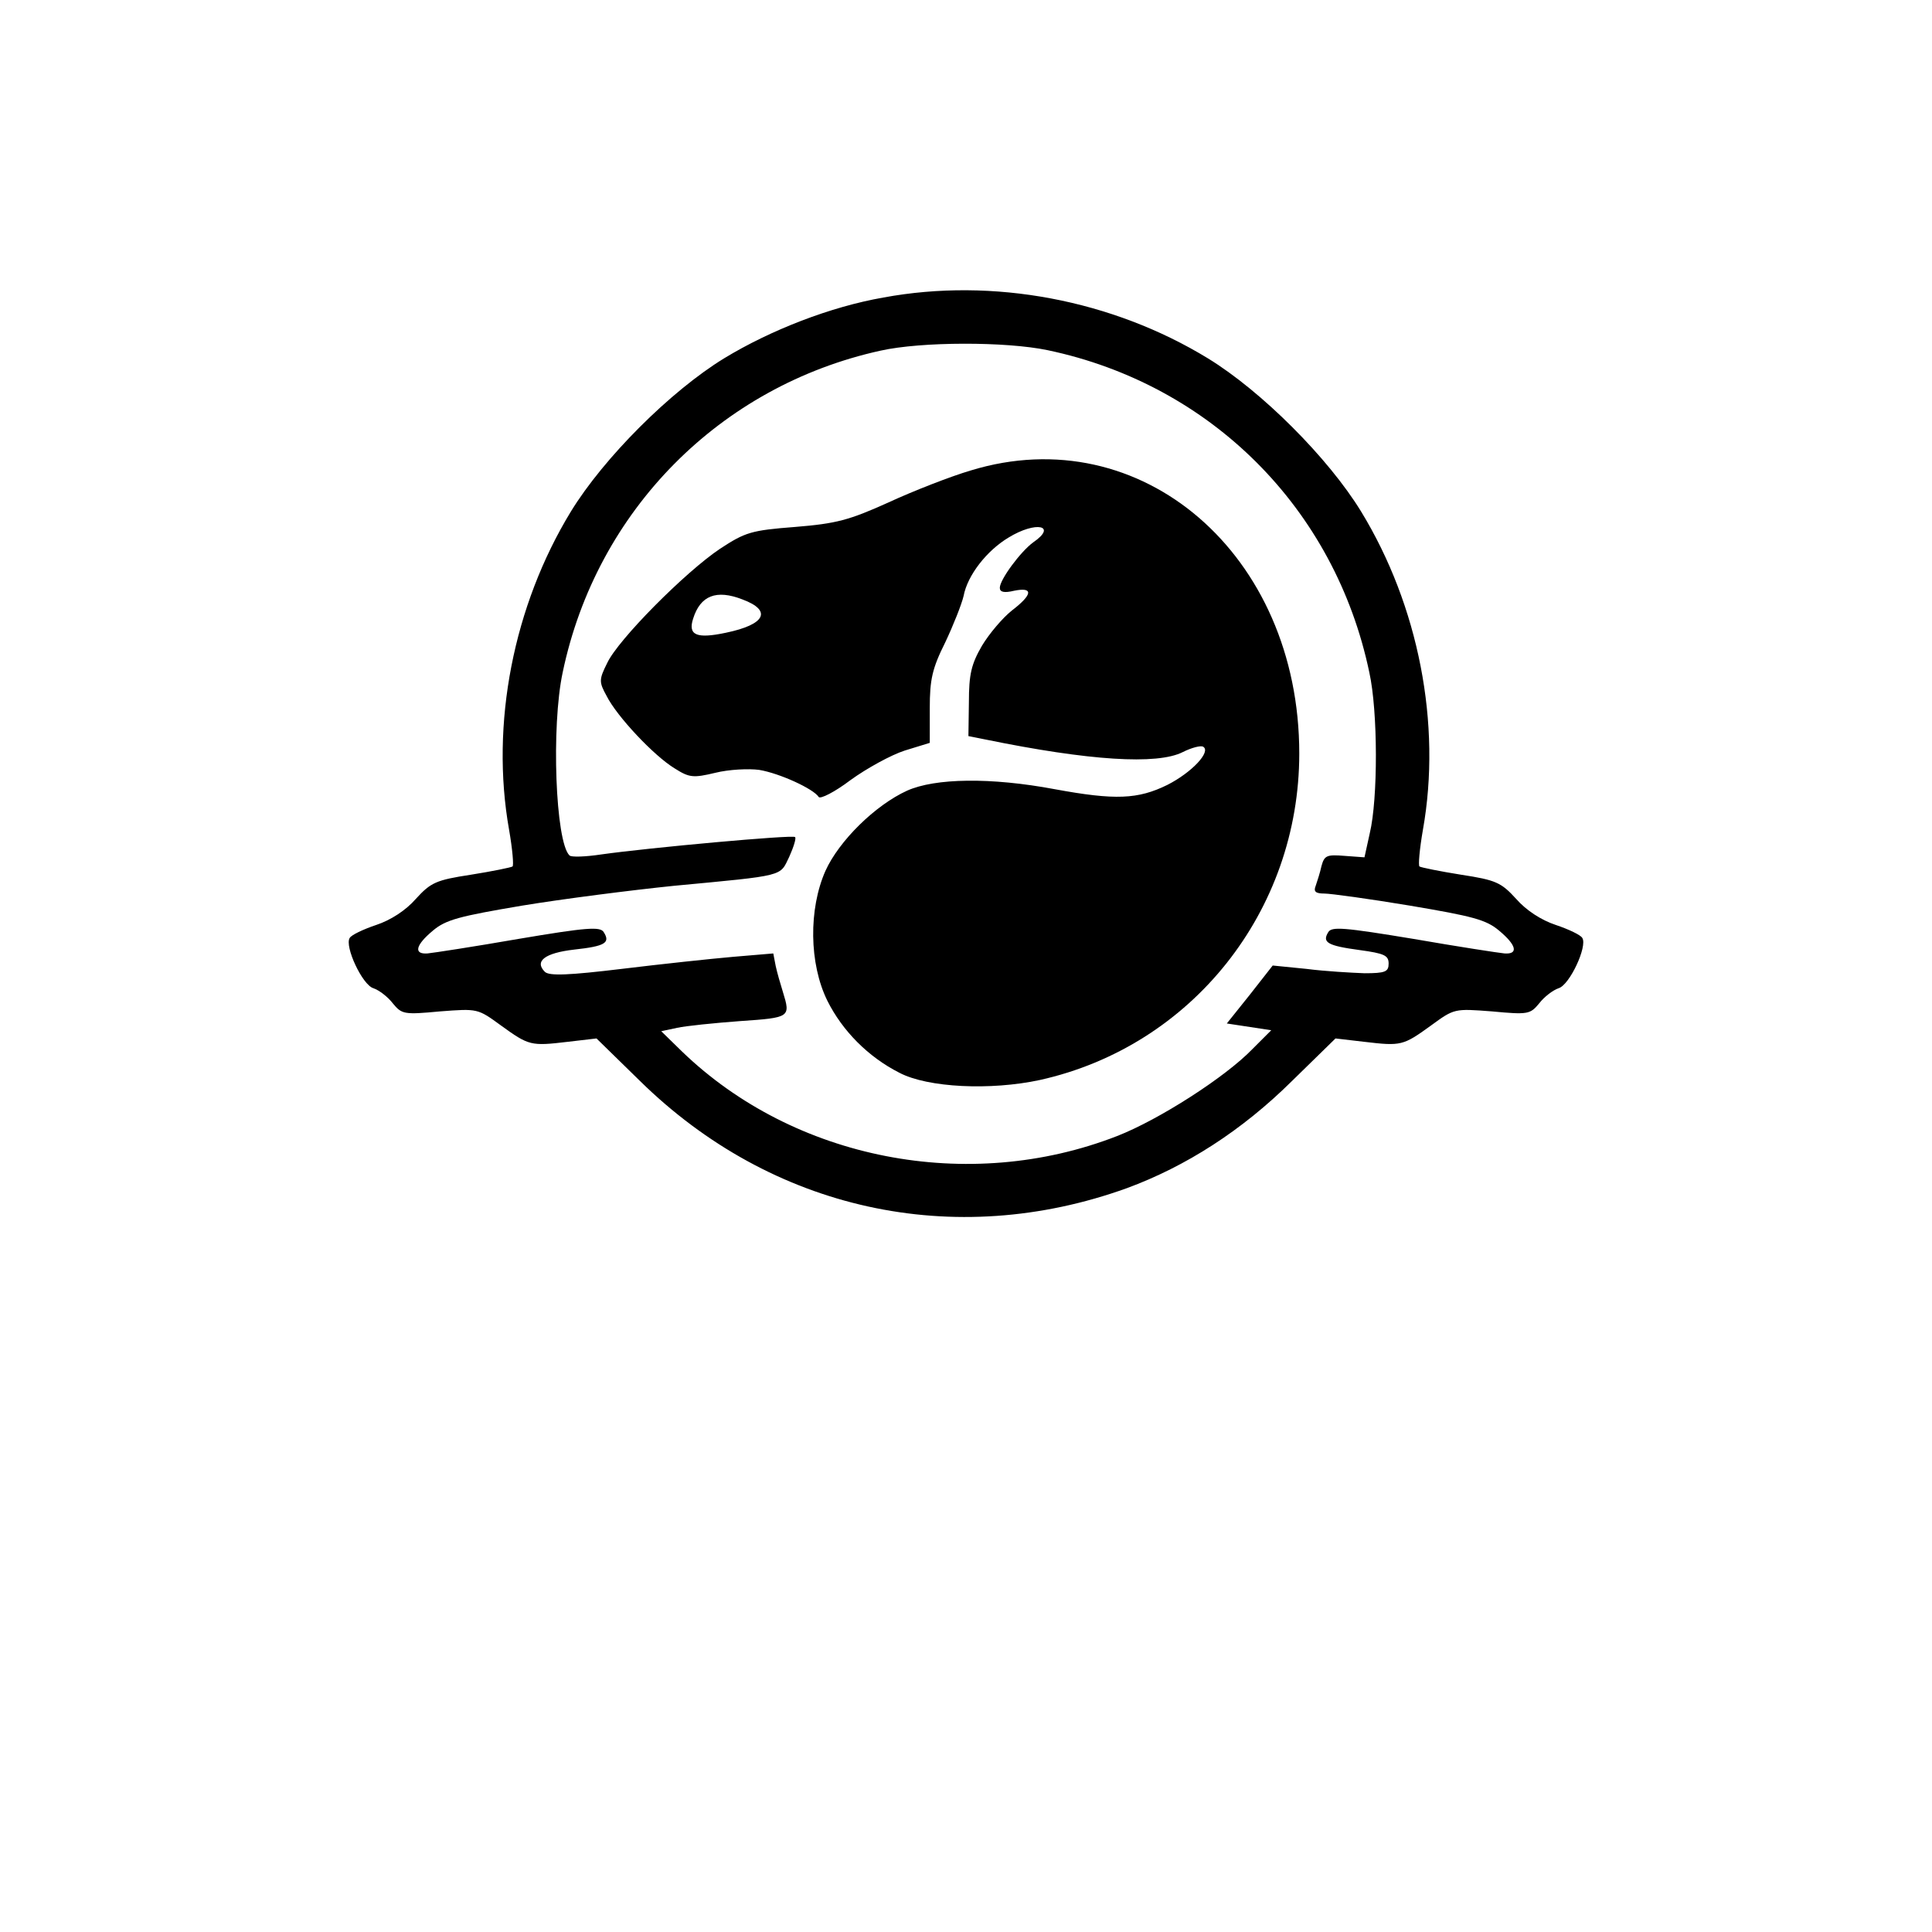
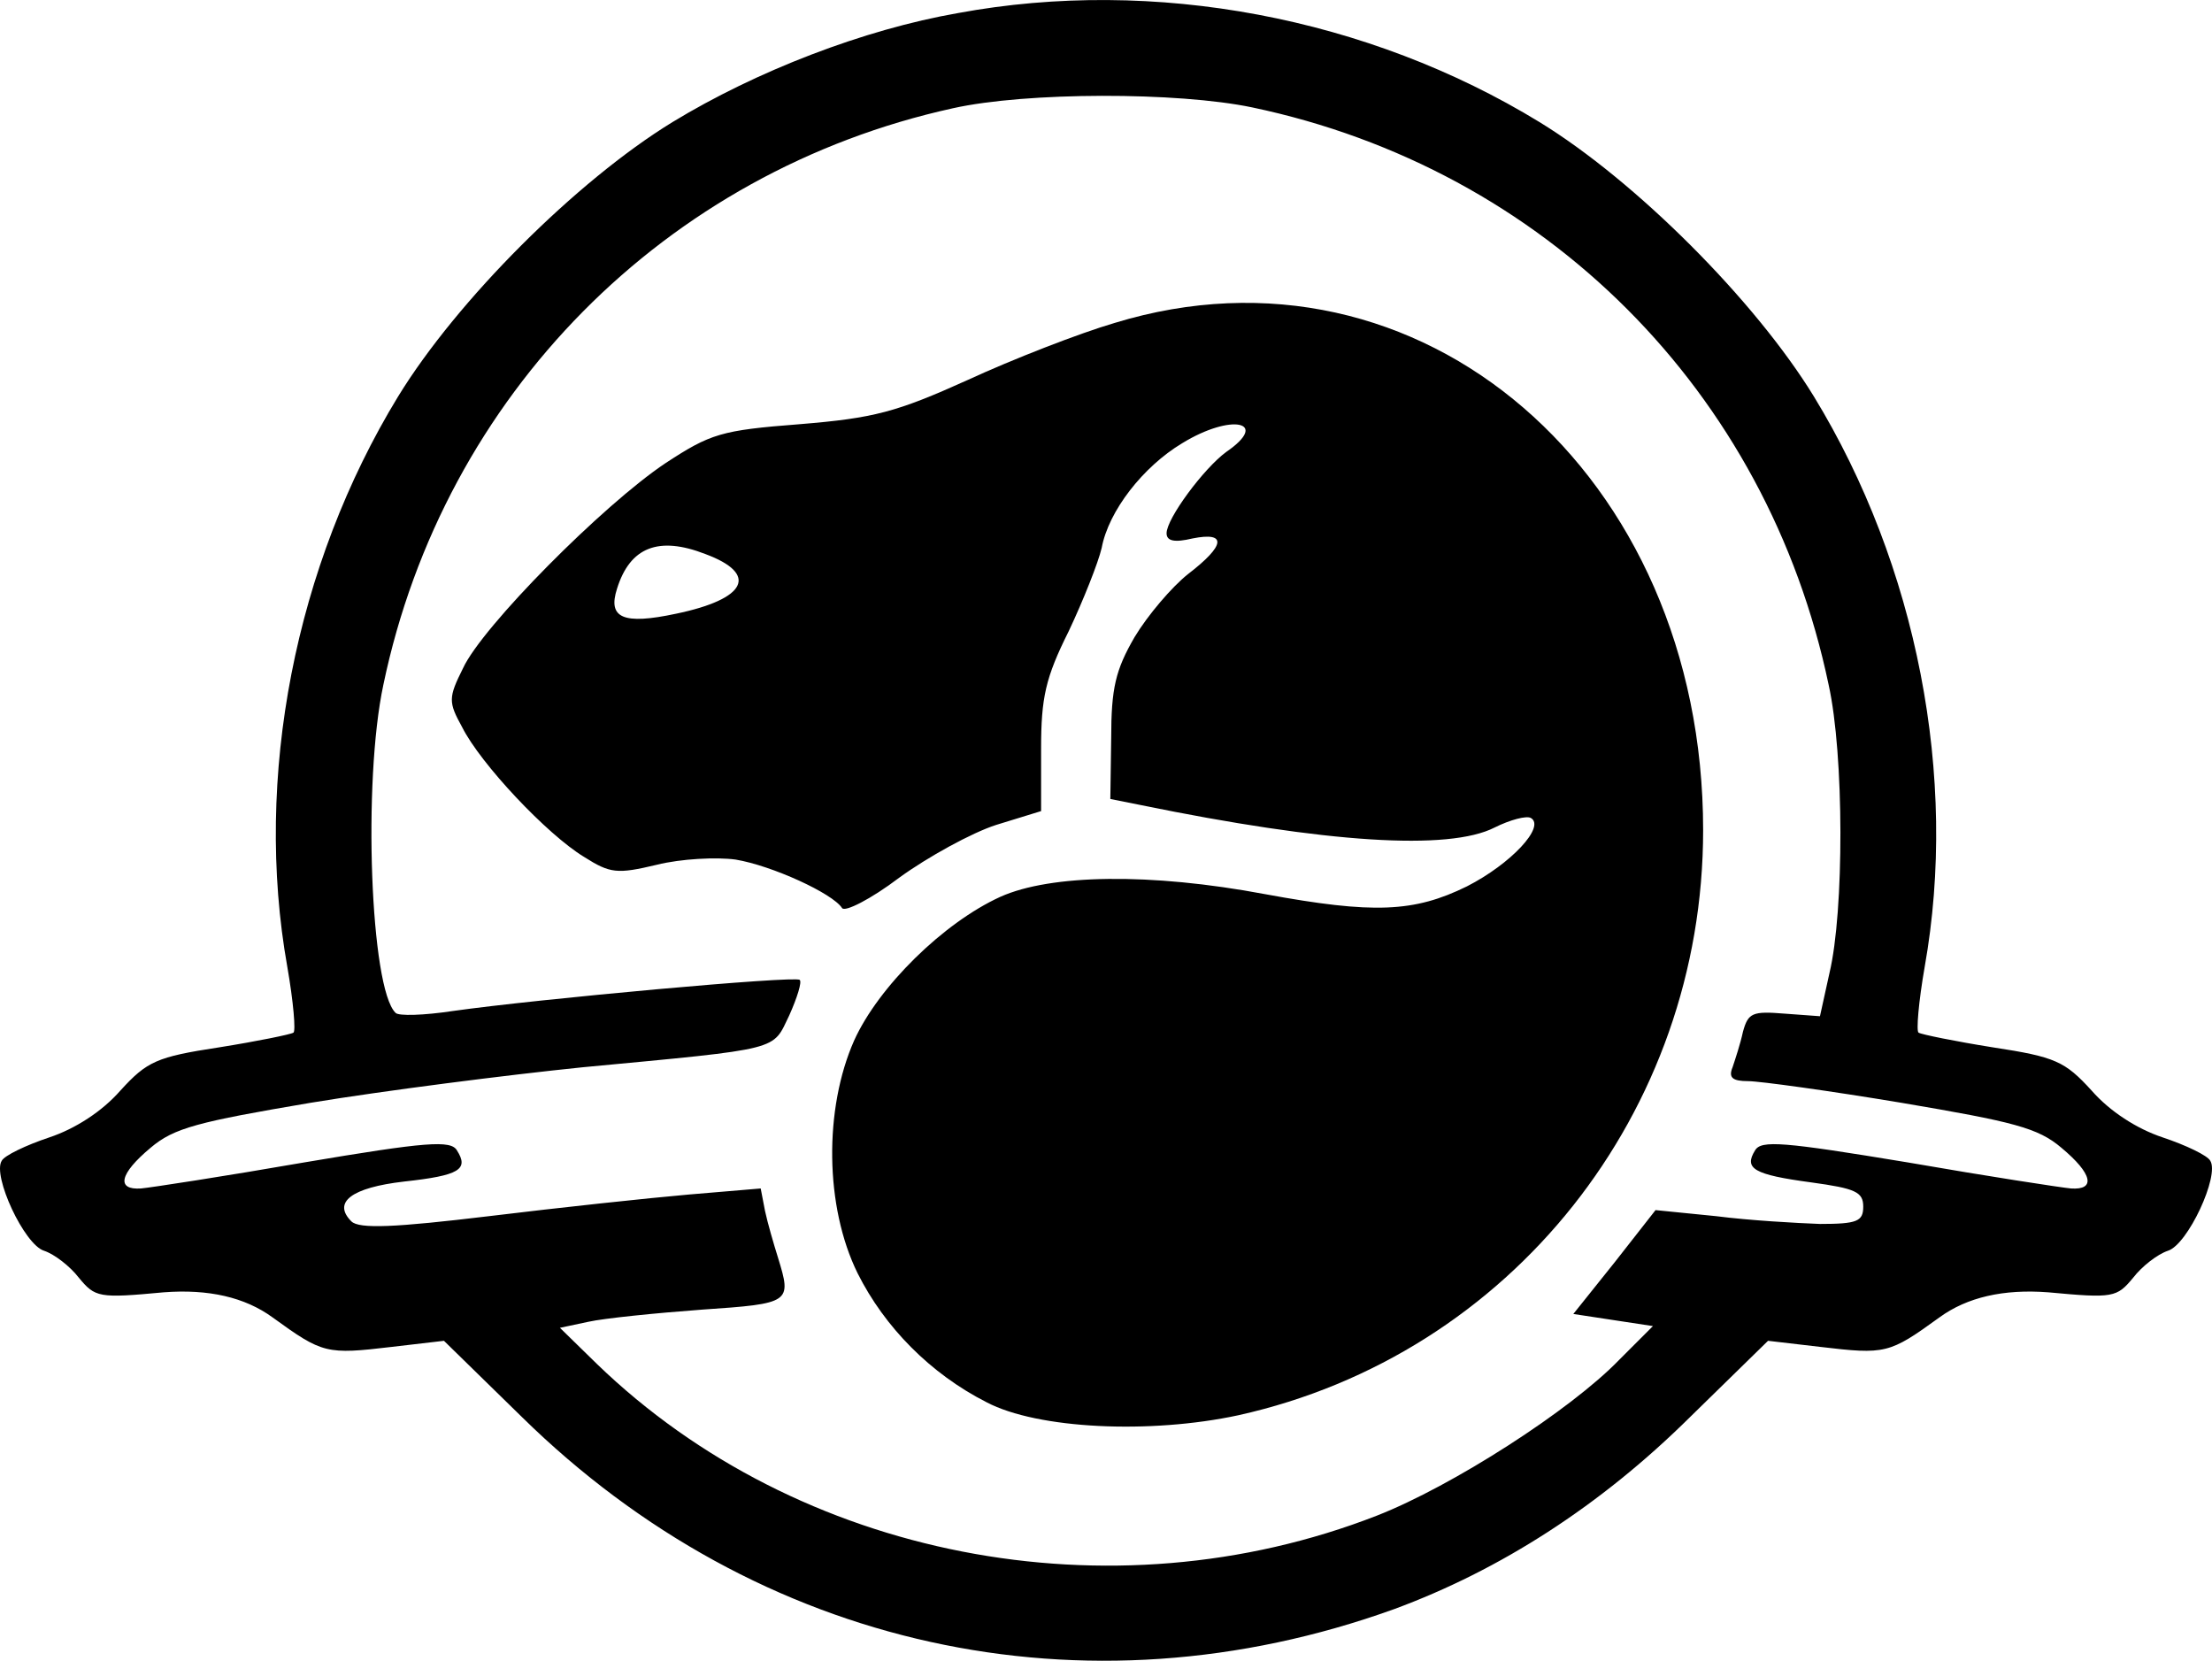
- <svg xmlns="http://www.w3.org/2000/svg" version="1.0" width="400pt" height="400pt" viewBox="0 0 400 400" preserveAspectRatio="xMidYMid meet">
-   <g transform="translate(0,400) scale(0.1,-0.1)" fill="#000000" stroke="none">
-     <path d="M1829 3384 c-109 -19 -233 -67 -330 -126 -111 -68 -249 -206 -317 -317 -119 -195 -167 -440 -128 -659 7 -40 10 -75 7 -76 -3 -2 -42 -10 -86 -17 -72 -11 -83 -16 -114 -50 -21 -24 -52 -44 -82 -54 -27 -9 -52 -21 -55 -27 -11 -17 26 -97 49 -104 12 -4 30 -18 40 -31 19 -23 23 -24 98 -17 78 6 78 6 126 -29 58 -42 62 -43 138 -34 l60 7 90 -88 c273 -268 650 -351 1008 -222 122 45 238 119 342 222 l90 88 60 -7 c76 -9 80 -8 138 34 48 35 48 35 126 29 75 -7 79 -6 98 17 10 13 28 27 40 31 23 7 60 87 49 104 -3 6 -28 18 -55 27 -30 10 -61 30 -82 54 -31 34 -42 39 -114 50 -44 7 -83 15 -86 17 -3 1 0 36 7 76 39 219 -9 464 -128 659 -68 111 -206 249 -317 317 -198 121 -445 168 -672 126z m340 -109 c338 -71 595 -328 666 -667 18 -81 18 -262 1 -333 l-11 -50 -41 3 c-37 3 -42 1 -48 -21 -3 -14 -9 -32 -12 -41 -5 -12 0 -16 18 -16 13 0 93 -11 177 -25 130 -22 158 -29 185 -52 36 -30 40 -49 11 -47 -11 1 -96 14 -188 30 -145 24 -170 26 -177 14 -13 -21 -2 -28 65 -37 51 -7 60 -11 60 -28 0 -17 -7 -20 -50 -20 -27 1 -81 4 -120 9 l-70 7 -47 -60 -48 -60 46 -7 46 -7 -39 -39 c-56 -58 -193 -146 -280 -180 -308 -120 -669 -49 -901 175 l-43 42 33 7 c18 4 77 10 131 14 103 7 104 8 88 60 -5 16 -12 40 -15 54 l-5 26 -83 -7 c-46 -4 -149 -15 -231 -25 -108 -13 -150 -15 -159 -6 -22 22 0 39 61 46 64 7 75 14 61 36 -7 12 -35 10 -177 -14 -92 -16 -177 -29 -188 -30 -29 -2 -25 17 11 47 27 23 55 30 185 52 85 14 226 32 314 41 233 22 219 19 239 60 9 20 15 39 12 41 -5 5 -302 -22 -401 -36 -33 -5 -63 -6 -66 -2 -29 28 -38 267 -14 379 70 335 326 593 658 666 85 19 260 19 346 1z" />
-     <path d="M2010 3026 c-41 -12 -118 -42 -170 -66 -82 -37 -108 -44 -194 -51 -91 -7 -103 -11 -155 -45 -72 -48 -212 -189 -234 -237 -17 -34 -17 -39 -1 -68 21 -42 98 -124 141 -150 30 -19 38 -20 84 -9 28 7 69 9 91 6 42 -7 112 -39 123 -56 3 -5 33 10 66 35 33 24 84 52 112 61 l52 16 0 72 c0 59 5 82 32 136 17 36 34 79 38 96 8 43 48 94 93 121 57 35 102 25 51 -10 -26 -19 -69 -77 -69 -94 0 -9 9 -11 30 -6 40 8 38 -8 -5 -41 -19 -15 -47 -48 -62 -73 -22 -38 -27 -59 -27 -117 l-1 -70 35 -7 c215 -44 356 -53 409 -26 18 9 37 14 42 11 17 -10 -23 -53 -74 -79 -61 -30 -108 -32 -233 -9 -133 25 -248 23 -306 -3 -66 -30 -141 -104 -169 -166 -35 -79 -34 -192 4 -269 31 -62 84 -116 149 -149 59 -31 189 -37 291 -15 315 70 537 350 537 676 0 412 -327 694 -680 586z m-473 -267 c62 -23 48 -52 -34 -69 -61 -13 -79 -5 -68 29 15 48 48 61 102 40z" />
-   </g>
+ <svg xmlns="http://www.w3.org/2000/svg" id="Layer_1" data-name="Layer 1" viewBox="0 0 255.6 191.87">
+   <defs>
+     <style>
+       .cls-1 {
+         stroke-width: 0px;
+       }
+     </style>
+   </defs>
+   <path class="cls-1" d="M110.7,1.51c-10.9,1.9-23.3,6.7-33,12.6-11.1,6.8-24.9,20.6-31.7,31.7-11.9,19.5-16.7,44-12.8,65.9.7,4,1,7.5.7,7.6-.3.2-4.2,1-8.6,1.7-7.2,1.1-8.3,1.6-11.4,5-2.1,2.4-5.2,4.4-8.2,5.4-2.7.9-5.2,2.1-5.5,2.7-1.1,1.7,2.6,9.7,4.9,10.4,1.2.4,3,1.8,4,3.1,1.9,2.3,2.3,2.4,9.8,1.7q7.8-.6,12.6,2.9c5.8,4.2,6.2,4.3,13.8,3.4l6-.7,9,8.8c27.3,26.8,65,35.1,100.8,22.2,12.2-4.5,23.8-11.9,34.2-22.2l9-8.8,6,.7c7.6.9,8,.8,13.8-3.4q4.8-3.5,12.6-2.9c7.5.7,7.9.6,9.8-1.7,1-1.3,2.8-2.7,4-3.1,2.3-.7,6-8.7,4.9-10.4-.3-.6-2.8-1.8-5.5-2.7-3-1-6.1-3-8.2-5.4-3.1-3.4-4.2-3.9-11.4-5-4.4-.7-8.3-1.5-8.6-1.7-.3-.1,0-3.6.7-7.6,3.9-21.9-.9-46.4-12.8-65.9-6.8-11.1-20.6-24.9-31.7-31.7C158.1,2.01,133.4-2.69,110.7,1.51ZM144.7,12.41c33.8,7.1,59.5,32.8,66.6,66.7,1.8,8.1,1.8,26.2.1,33.3l-1.1,5-4.1-.3c-3.7-.3-4.2-.1-4.8,2.1-.3,1.4-.9,3.2-1.2,4.1-.5,1.2,0,1.6,1.8,1.6,1.3,0,9.3,1.1,17.7,2.5,13,2.2,15.8,2.9,18.5,5.2,3.6,3,4,4.9,1.1,4.7-1.1-.1-9.6-1.4-18.8-3-14.5-2.4-17-2.6-17.7-1.4-1.3,2.1-.2,2.8,6.5,3.7,5.1.7,6,1.1,6,2.8s-.7,2-5,2c-2.7-.1-8.1-.4-12-.9l-7-.7-4.7,6-4.8,6,4.6.7,4.6.7-3.9,3.9c-5.6,5.8-19.3,14.6-28,18-30.8,12-66.9,4.9-90.1-17.5l-4.3-4.2,3.3-.7c1.8-.4,7.7-1,13.1-1.4,10.3-.7,10.4-.8,8.8-6-.5-1.6-1.2-4-1.5-5.4l-.5-2.6-8.3.7c-4.6.4-14.9,1.5-23.1,2.5-10.8,1.3-15,1.5-15.9.6-2.2-2.2,0-3.9,6.1-4.6,6.4-.7,7.5-1.4,6.1-3.6-.7-1.2-3.5-1-17.7,1.4-9.2,1.6-17.7,2.9-18.8,3-2.9.2-2.5-1.7,1.1-4.7,2.7-2.3,5.5-3,18.5-5.2,8.5-1.4,22.6-3.2,31.4-4.1,23.3-2.2,21.9-1.9,23.9-6,.9-2,1.5-3.9,1.2-4.1-.5-.5-30.2,2.2-40.1,3.6-3.3.5-6.3.6-6.6.2-2.9-2.8-3.8-26.7-1.4-37.9,7-33.5,32.6-59.3,65.8-66.6,8.5-1.9,26-1.9,34.6-.1Z" />
+   <path class="cls-1" d="M128.8,37.31c-4.1,1.2-11.8,4.2-17,6.6-8.2,3.7-10.8,4.4-19.4,5.1-9.1.7-10.3,1.1-15.5,4.5-7.2,4.8-21.2,18.9-23.4,23.7-1.7,3.4-1.7,3.9-.1,6.8,2.1,4.2,9.8,12.4,14.1,15,3,1.9,3.8,2,8.4.9,2.8-.7,6.9-.9,9.1-.6,4.2.7,11.2,3.9,12.3,5.6.3.5,3.3-1,6.6-3.5,3.3-2.4,8.4-5.2,11.2-6.1l5.2-1.6v-7.2c0-5.9.5-8.2,3.2-13.6,1.7-3.6,3.4-7.9,3.8-9.6.8-4.3,4.8-9.4,9.3-12.1,5.7-3.5,10.2-2.5,5.1,1-2.6,1.9-6.9,7.7-6.9,9.4,0,.9.9,1.1,3,.6,4-.8,3.8.8-.5,4.1-1.9,1.5-4.7,4.8-6.2,7.3-2.2,3.8-2.7,5.9-2.7,11.7l-.1,7,3.5.7c21.5,4.4,35.6,5.3,40.9,2.6,1.8-.9,3.7-1.4,4.2-1.1,1.7,1-2.3,5.3-7.4,7.9-6.1,3-10.8,3.2-23.3.9-13.3-2.5-24.8-2.3-30.6.3-6.6,3-14.1,10.4-16.9,16.6-3.5,7.9-3.4,19.2.4,26.9,3.1,6.2,8.4,11.6,14.9,14.9,5.9,3.1,18.9,3.7,29.1,1.5,31.5-7,53.7-35,53.7-67.6,0-41.2-32.7-69.4-68-58.6ZM81.5,64.01c6.2,2.3,4.8,5.2-3.4,6.9-6.1,1.3-7.9.5-6.8-2.9,1.5-4.8,4.8-6.1,10.2-4Z" />
</svg>
